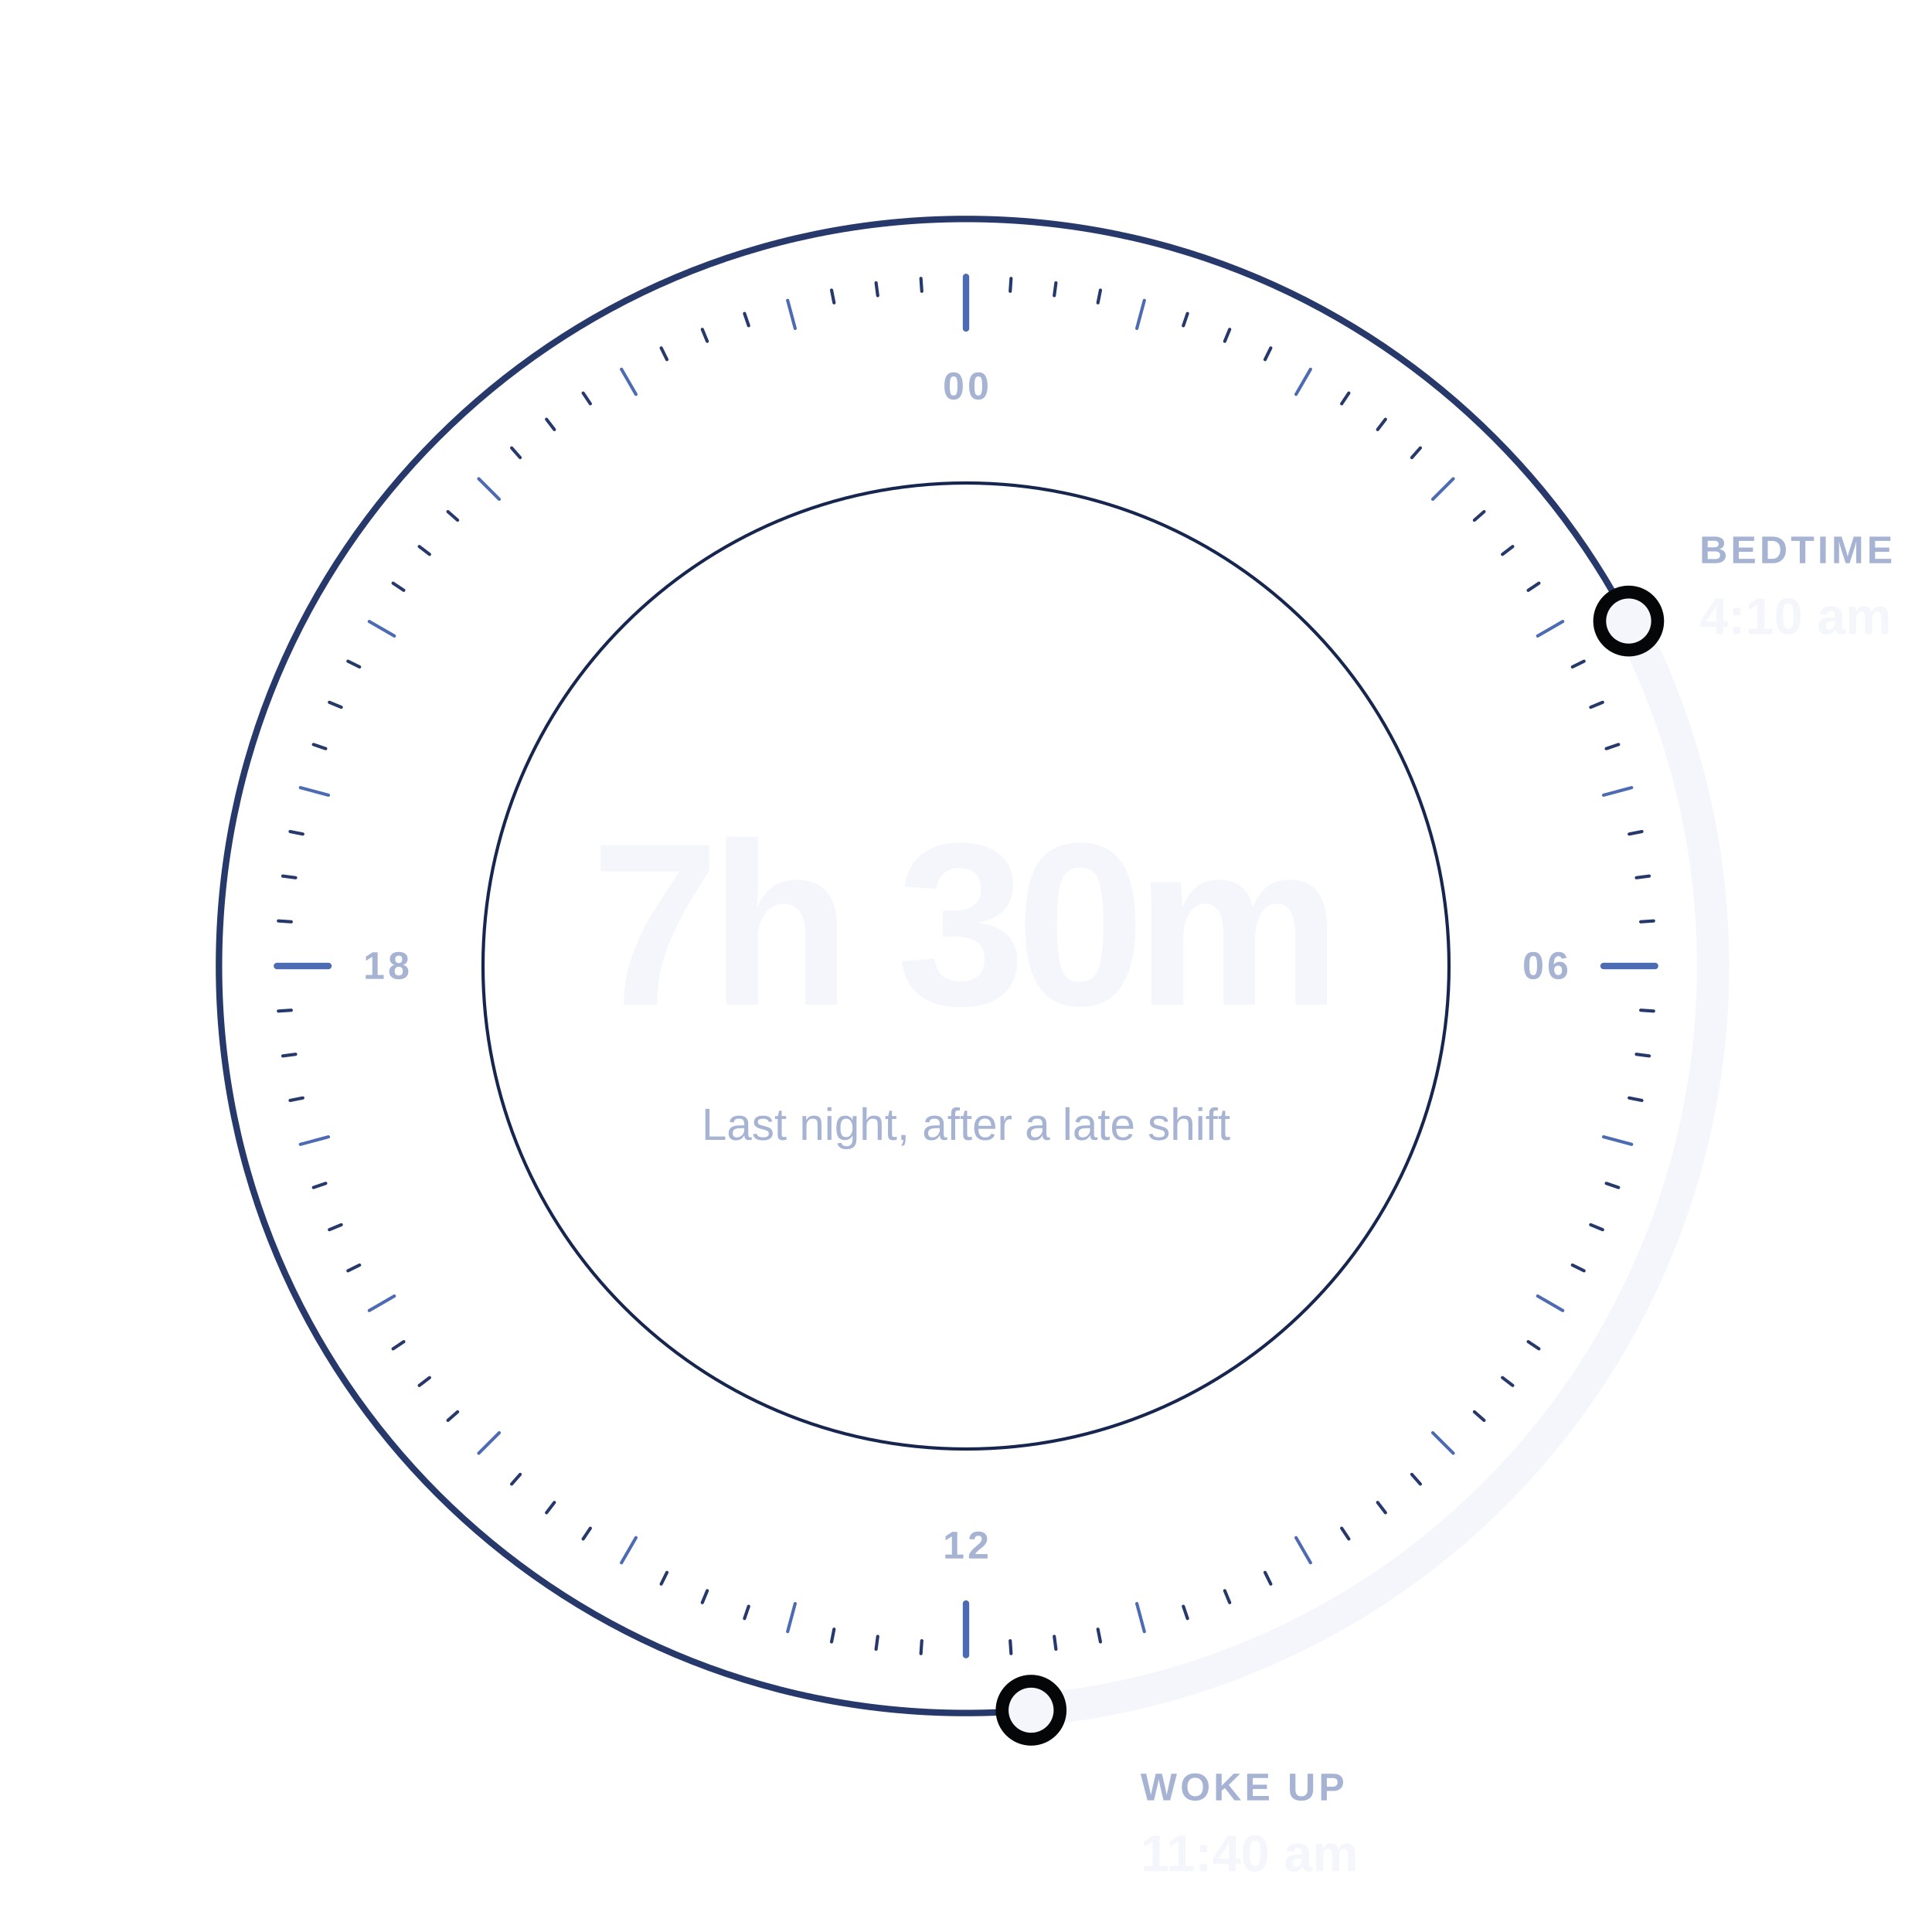
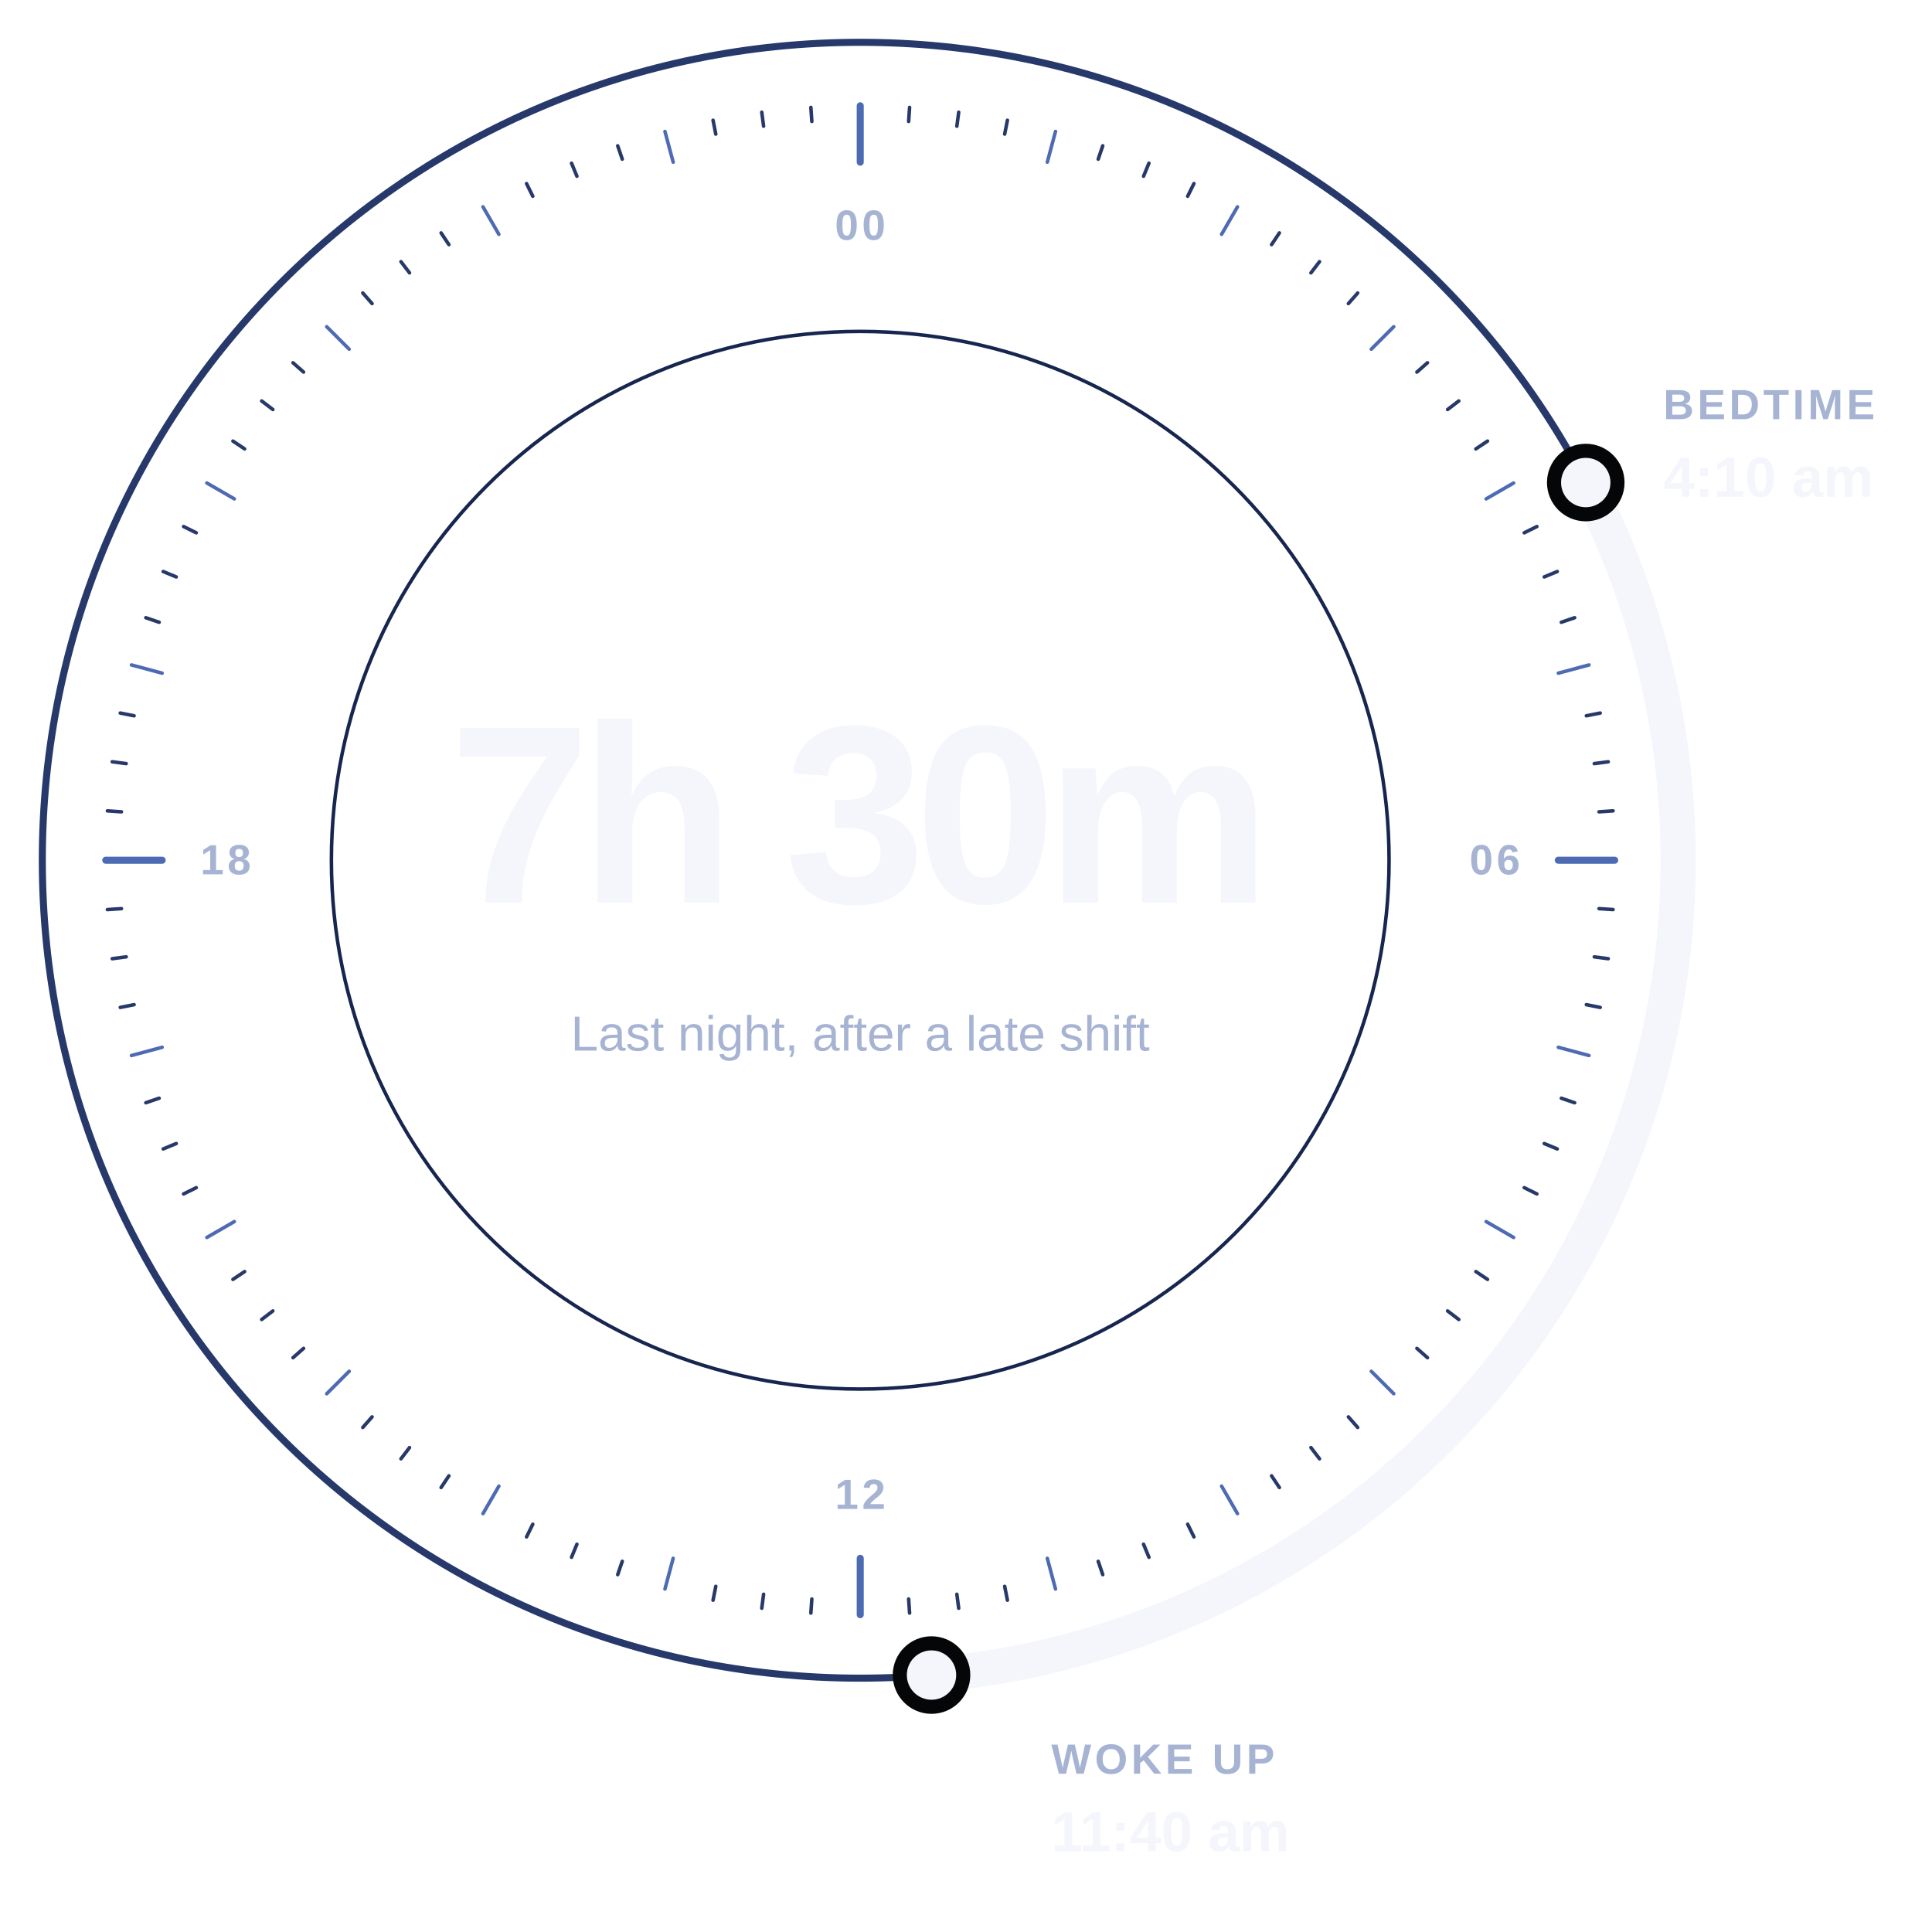
- <svg xmlns="http://www.w3.org/2000/svg" width="600" height="600" viewBox="0 0 600 600" fill="none">
+ <svg xmlns="http://www.w3.org/2000/svg" width="548" height="548" viewBox="56 56 548 548" fill="none">
  <circle cx="300" cy="300" r="232" stroke="#26396A" stroke-width="2" />
  <circle cx="300" cy="300" r="150" stroke="#16264F" stroke-width="1" />
  <line x1="300.00" y1="86.00" x2="300.00" y2="102.00" stroke="#4D6BB3" stroke-width="2" stroke-linecap="round" />
  <line x1="314.00" y1="86.46" x2="313.73" y2="90.45" stroke="#26396A" stroke-width="1" stroke-linecap="round" />
  <line x1="327.93" y1="87.83" x2="327.41" y2="91.80" stroke="#26396A" stroke-width="1" stroke-linecap="round" />
  <line x1="341.75" y1="90.11" x2="340.97" y2="94.04" stroke="#26396A" stroke-width="1" stroke-linecap="round" />
  <line x1="355.39" y1="93.29" x2="353.06" y2="101.99" stroke="#4D6BB3" stroke-width="1" stroke-linecap="round" />
  <line x1="368.79" y1="97.36" x2="367.50" y2="101.14" stroke="#26396A" stroke-width="1" stroke-linecap="round" />
  <line x1="381.89" y1="102.29" x2="380.36" y2="105.99" stroke="#26396A" stroke-width="1" stroke-linecap="round" />
  <line x1="394.65" y1="108.07" x2="392.88" y2="111.66" stroke="#26396A" stroke-width="1" stroke-linecap="round" />
  <line x1="407.00" y1="114.67" x2="402.50" y2="122.46" stroke="#4D6BB3" stroke-width="1" stroke-linecap="round" />
  <line x1="418.89" y1="122.07" x2="416.67" y2="125.39" stroke="#26396A" stroke-width="1" stroke-linecap="round" />
  <line x1="430.27" y1="130.22" x2="427.84" y2="133.40" stroke="#26396A" stroke-width="1" stroke-linecap="round" />
  <line x1="441.10" y1="139.11" x2="438.46" y2="142.11" stroke="#26396A" stroke-width="1" stroke-linecap="round" />
  <line x1="451.32" y1="148.68" x2="444.96" y2="155.04" stroke="#4D6BB3" stroke-width="1" stroke-linecap="round" />
  <line x1="460.89" y1="158.90" x2="457.89" y2="161.54" stroke="#26396A" stroke-width="1" stroke-linecap="round" />
  <line x1="469.78" y1="169.73" x2="466.60" y2="172.16" stroke="#26396A" stroke-width="1" stroke-linecap="round" />
  <line x1="477.93" y1="181.11" x2="474.61" y2="183.33" stroke="#26396A" stroke-width="1" stroke-linecap="round" />
  <line x1="485.33" y1="193.00" x2="477.54" y2="197.50" stroke="#4D6BB3" stroke-width="1" stroke-linecap="round" />
  <line x1="491.93" y1="205.35" x2="488.34" y2="207.12" stroke="#26396A" stroke-width="1" stroke-linecap="round" />
  <line x1="497.71" y1="218.11" x2="494.01" y2="219.64" stroke="#26396A" stroke-width="1" stroke-linecap="round" />
  <line x1="502.64" y1="231.21" x2="498.86" y2="232.50" stroke="#26396A" stroke-width="1" stroke-linecap="round" />
  <line x1="506.71" y1="244.61" x2="498.01" y2="246.94" stroke="#4D6BB3" stroke-width="1" stroke-linecap="round" />
  <line x1="509.89" y1="258.25" x2="505.96" y2="259.03" stroke="#26396A" stroke-width="1" stroke-linecap="round" />
  <line x1="512.17" y1="272.07" x2="508.20" y2="272.59" stroke="#26396A" stroke-width="1" stroke-linecap="round" />
  <line x1="513.54" y1="286.00" x2="509.55" y2="286.27" stroke="#26396A" stroke-width="1" stroke-linecap="round" />
  <line x1="514.00" y1="300.00" x2="498.00" y2="300.00" stroke="#4D6BB3" stroke-width="2" stroke-linecap="round" />
  <line x1="513.54" y1="314.00" x2="509.55" y2="313.73" stroke="#26396A" stroke-width="1" stroke-linecap="round" />
  <line x1="512.17" y1="327.93" x2="508.20" y2="327.41" stroke="#26396A" stroke-width="1" stroke-linecap="round" />
  <line x1="509.89" y1="341.75" x2="505.96" y2="340.97" stroke="#26396A" stroke-width="1" stroke-linecap="round" />
  <line x1="506.71" y1="355.39" x2="498.01" y2="353.06" stroke="#4D6BB3" stroke-width="1" stroke-linecap="round" />
  <line x1="502.64" y1="368.79" x2="498.86" y2="367.50" stroke="#26396A" stroke-width="1" stroke-linecap="round" />
  <line x1="497.71" y1="381.89" x2="494.01" y2="380.36" stroke="#26396A" stroke-width="1" stroke-linecap="round" />
  <line x1="491.93" y1="394.65" x2="488.34" y2="392.88" stroke="#26396A" stroke-width="1" stroke-linecap="round" />
  <line x1="485.33" y1="407.00" x2="477.54" y2="402.50" stroke="#4D6BB3" stroke-width="1" stroke-linecap="round" />
  <line x1="477.93" y1="418.89" x2="474.61" y2="416.67" stroke="#26396A" stroke-width="1" stroke-linecap="round" />
  <line x1="469.78" y1="430.27" x2="466.60" y2="427.84" stroke="#26396A" stroke-width="1" stroke-linecap="round" />
  <line x1="460.89" y1="441.10" x2="457.89" y2="438.46" stroke="#26396A" stroke-width="1" stroke-linecap="round" />
  <line x1="451.32" y1="451.32" x2="444.96" y2="444.96" stroke="#4D6BB3" stroke-width="1" stroke-linecap="round" />
  <line x1="441.10" y1="460.89" x2="438.46" y2="457.89" stroke="#26396A" stroke-width="1" stroke-linecap="round" />
  <line x1="430.27" y1="469.78" x2="427.84" y2="466.60" stroke="#26396A" stroke-width="1" stroke-linecap="round" />
  <line x1="418.89" y1="477.93" x2="416.67" y2="474.61" stroke="#26396A" stroke-width="1" stroke-linecap="round" />
  <line x1="407.00" y1="485.33" x2="402.50" y2="477.54" stroke="#4D6BB3" stroke-width="1" stroke-linecap="round" />
  <line x1="394.65" y1="491.93" x2="392.88" y2="488.34" stroke="#26396A" stroke-width="1" stroke-linecap="round" />
  <line x1="381.89" y1="497.71" x2="380.36" y2="494.01" stroke="#26396A" stroke-width="1" stroke-linecap="round" />
  <line x1="368.79" y1="502.64" x2="367.50" y2="498.86" stroke="#26396A" stroke-width="1" stroke-linecap="round" />
  <line x1="355.39" y1="506.71" x2="353.06" y2="498.01" stroke="#4D6BB3" stroke-width="1" stroke-linecap="round" />
  <line x1="341.75" y1="509.89" x2="340.97" y2="505.96" stroke="#26396A" stroke-width="1" stroke-linecap="round" />
  <line x1="327.93" y1="512.17" x2="327.41" y2="508.20" stroke="#26396A" stroke-width="1" stroke-linecap="round" />
  <line x1="314.00" y1="513.54" x2="313.73" y2="509.55" stroke="#26396A" stroke-width="1" stroke-linecap="round" />
  <line x1="300.00" y1="514.00" x2="300.00" y2="498.00" stroke="#4D6BB3" stroke-width="2" stroke-linecap="round" />
  <line x1="286.00" y1="513.54" x2="286.27" y2="509.55" stroke="#26396A" stroke-width="1" stroke-linecap="round" />
  <line x1="272.07" y1="512.17" x2="272.59" y2="508.20" stroke="#26396A" stroke-width="1" stroke-linecap="round" />
  <line x1="258.25" y1="509.89" x2="259.03" y2="505.96" stroke="#26396A" stroke-width="1" stroke-linecap="round" />
  <line x1="244.61" y1="506.71" x2="246.94" y2="498.01" stroke="#4D6BB3" stroke-width="1" stroke-linecap="round" />
  <line x1="231.21" y1="502.64" x2="232.50" y2="498.86" stroke="#26396A" stroke-width="1" stroke-linecap="round" />
  <line x1="218.11" y1="497.71" x2="219.64" y2="494.01" stroke="#26396A" stroke-width="1" stroke-linecap="round" />
  <line x1="205.35" y1="491.93" x2="207.12" y2="488.34" stroke="#26396A" stroke-width="1" stroke-linecap="round" />
  <line x1="193.00" y1="485.33" x2="197.50" y2="477.54" stroke="#4D6BB3" stroke-width="1" stroke-linecap="round" />
  <line x1="181.11" y1="477.93" x2="183.33" y2="474.61" stroke="#26396A" stroke-width="1" stroke-linecap="round" />
  <line x1="169.73" y1="469.78" x2="172.16" y2="466.60" stroke="#26396A" stroke-width="1" stroke-linecap="round" />
  <line x1="158.90" y1="460.89" x2="161.54" y2="457.89" stroke="#26396A" stroke-width="1" stroke-linecap="round" />
  <line x1="148.68" y1="451.32" x2="155.04" y2="444.96" stroke="#4D6BB3" stroke-width="1" stroke-linecap="round" />
  <line x1="139.11" y1="441.10" x2="142.11" y2="438.46" stroke="#26396A" stroke-width="1" stroke-linecap="round" />
  <line x1="130.22" y1="430.27" x2="133.40" y2="427.84" stroke="#26396A" stroke-width="1" stroke-linecap="round" />
  <line x1="122.07" y1="418.89" x2="125.39" y2="416.67" stroke="#26396A" stroke-width="1" stroke-linecap="round" />
  <line x1="114.67" y1="407.00" x2="122.46" y2="402.50" stroke="#4D6BB3" stroke-width="1" stroke-linecap="round" />
  <line x1="108.07" y1="394.65" x2="111.66" y2="392.88" stroke="#26396A" stroke-width="1" stroke-linecap="round" />
  <line x1="102.29" y1="381.89" x2="105.99" y2="380.36" stroke="#26396A" stroke-width="1" stroke-linecap="round" />
  <line x1="97.36" y1="368.79" x2="101.14" y2="367.50" stroke="#26396A" stroke-width="1" stroke-linecap="round" />
  <line x1="93.29" y1="355.39" x2="101.99" y2="353.06" stroke="#4D6BB3" stroke-width="1" stroke-linecap="round" />
  <line x1="90.11" y1="341.75" x2="94.04" y2="340.97" stroke="#26396A" stroke-width="1" stroke-linecap="round" />
  <line x1="87.83" y1="327.93" x2="91.80" y2="327.41" stroke="#26396A" stroke-width="1" stroke-linecap="round" />
  <line x1="86.46" y1="314.00" x2="90.45" y2="313.73" stroke="#26396A" stroke-width="1" stroke-linecap="round" />
  <line x1="86.00" y1="300.00" x2="102.00" y2="300.00" stroke="#4D6BB3" stroke-width="2" stroke-linecap="round" />
  <line x1="86.46" y1="286.00" x2="90.45" y2="286.27" stroke="#26396A" stroke-width="1" stroke-linecap="round" />
  <line x1="87.83" y1="272.07" x2="91.80" y2="272.59" stroke="#26396A" stroke-width="1" stroke-linecap="round" />
  <line x1="90.11" y1="258.25" x2="94.04" y2="259.03" stroke="#26396A" stroke-width="1" stroke-linecap="round" />
  <line x1="93.29" y1="244.61" x2="101.99" y2="246.94" stroke="#4D6BB3" stroke-width="1" stroke-linecap="round" />
  <line x1="97.36" y1="231.21" x2="101.14" y2="232.50" stroke="#26396A" stroke-width="1" stroke-linecap="round" />
  <line x1="102.29" y1="218.11" x2="105.99" y2="219.64" stroke="#26396A" stroke-width="1" stroke-linecap="round" />
  <line x1="108.07" y1="205.35" x2="111.66" y2="207.12" stroke="#26396A" stroke-width="1" stroke-linecap="round" />
  <line x1="114.67" y1="193.00" x2="122.46" y2="197.50" stroke="#4D6BB3" stroke-width="1" stroke-linecap="round" />
  <line x1="122.07" y1="181.11" x2="125.39" y2="183.33" stroke="#26396A" stroke-width="1" stroke-linecap="round" />
  <line x1="130.22" y1="169.73" x2="133.40" y2="172.16" stroke="#26396A" stroke-width="1" stroke-linecap="round" />
  <line x1="139.11" y1="158.90" x2="142.11" y2="161.54" stroke="#26396A" stroke-width="1" stroke-linecap="round" />
  <line x1="148.68" y1="148.68" x2="155.04" y2="155.04" stroke="#4D6BB3" stroke-width="1" stroke-linecap="round" />
  <line x1="158.90" y1="139.11" x2="161.54" y2="142.11" stroke="#26396A" stroke-width="1" stroke-linecap="round" />
  <line x1="169.73" y1="130.22" x2="172.16" y2="133.40" stroke="#26396A" stroke-width="1" stroke-linecap="round" />
  <line x1="181.11" y1="122.07" x2="183.33" y2="125.39" stroke="#26396A" stroke-width="1" stroke-linecap="round" />
  <line x1="193.00" y1="114.67" x2="197.50" y2="122.46" stroke="#4D6BB3" stroke-width="1" stroke-linecap="round" />
  <line x1="205.35" y1="108.07" x2="207.12" y2="111.66" stroke="#26396A" stroke-width="1" stroke-linecap="round" />
  <line x1="218.11" y1="102.29" x2="219.64" y2="105.99" stroke="#26396A" stroke-width="1" stroke-linecap="round" />
  <line x1="231.21" y1="97.36" x2="232.50" y2="101.14" stroke="#26396A" stroke-width="1" stroke-linecap="round" />
  <line x1="244.61" y1="93.29" x2="246.94" y2="101.99" stroke="#4D6BB3" stroke-width="1" stroke-linecap="round" />
  <line x1="258.25" y1="90.11" x2="259.03" y2="94.04" stroke="#26396A" stroke-width="1" stroke-linecap="round" />
  <line x1="272.07" y1="87.83" x2="272.59" y2="91.80" stroke="#26396A" stroke-width="1" stroke-linecap="round" />
  <line x1="286.00" y1="86.46" x2="286.27" y2="90.45" stroke="#26396A" stroke-width="1" stroke-linecap="round" />
  <path d="M505.79 192.87 A232 232 0 0 1 320.22 531.12" stroke="#F4F6FB" stroke-width="10" stroke-linecap="round" />
  <circle cx="505.79" cy="192.87" r="9" fill="#F4F6FB" stroke="#050608" stroke-width="4" />
  <circle cx="320.22" cy="531.12" r="9" fill="#F4F6FB" stroke="#050608" stroke-width="4" />
  <text x="300.0" y="124.0" text-anchor="middle" font-family="Manrope, 'Segoe UI', Arial, sans-serif" font-weight="600" font-size="12" letter-spacing="1" fill="#A6B3D3">00</text>
  <text x="480.0" y="304.0" text-anchor="middle" font-family="Manrope, 'Segoe UI', Arial, sans-serif" font-weight="600" font-size="12" letter-spacing="1" fill="#A6B3D3">06</text>
  <text x="300.0" y="484.0" text-anchor="middle" font-family="Manrope, 'Segoe UI', Arial, sans-serif" font-weight="600" font-size="12" letter-spacing="1" fill="#A6B3D3">12</text>
  <text x="120.0" y="304.0" text-anchor="middle" font-family="Manrope, 'Segoe UI', Arial, sans-serif" font-weight="600" font-size="12" letter-spacing="1" fill="#A6B3D3">18</text>
  <text x="300" y="312" text-anchor="middle" font-family="Manrope, 'Segoe UI', Arial, sans-serif" font-weight="600" font-size="72" letter-spacing="-3" fill="#F4F6FB">7h 30m</text>
  <text x="300" y="354" text-anchor="middle" font-family="Manrope, 'Segoe UI', Arial, sans-serif" font-weight="500" font-size="14" fill="#A6B3D3">Last night, after a late shift</text>
  <text x="527.8" y="174.9" font-family="Manrope, 'Segoe UI', Arial, sans-serif" font-weight="600" font-size="12" letter-spacing="1" fill="#A6B3D3">BEDTIME</text>
  <text x="527.8" y="196.9" font-family="Manrope, 'Segoe UI', Arial, sans-serif" font-weight="700" font-size="16" fill="#F4F6FB">4:10 am</text>
  <text x="354.2" y="559.1" font-family="Manrope, 'Segoe UI', Arial, sans-serif" font-weight="600" font-size="12" letter-spacing="1" fill="#A6B3D3">WOKE UP</text>
  <text x="354.2" y="581.1" font-family="Manrope, 'Segoe UI', Arial, sans-serif" font-weight="700" font-size="16" fill="#F4F6FB">11:40 am</text>
</svg>
